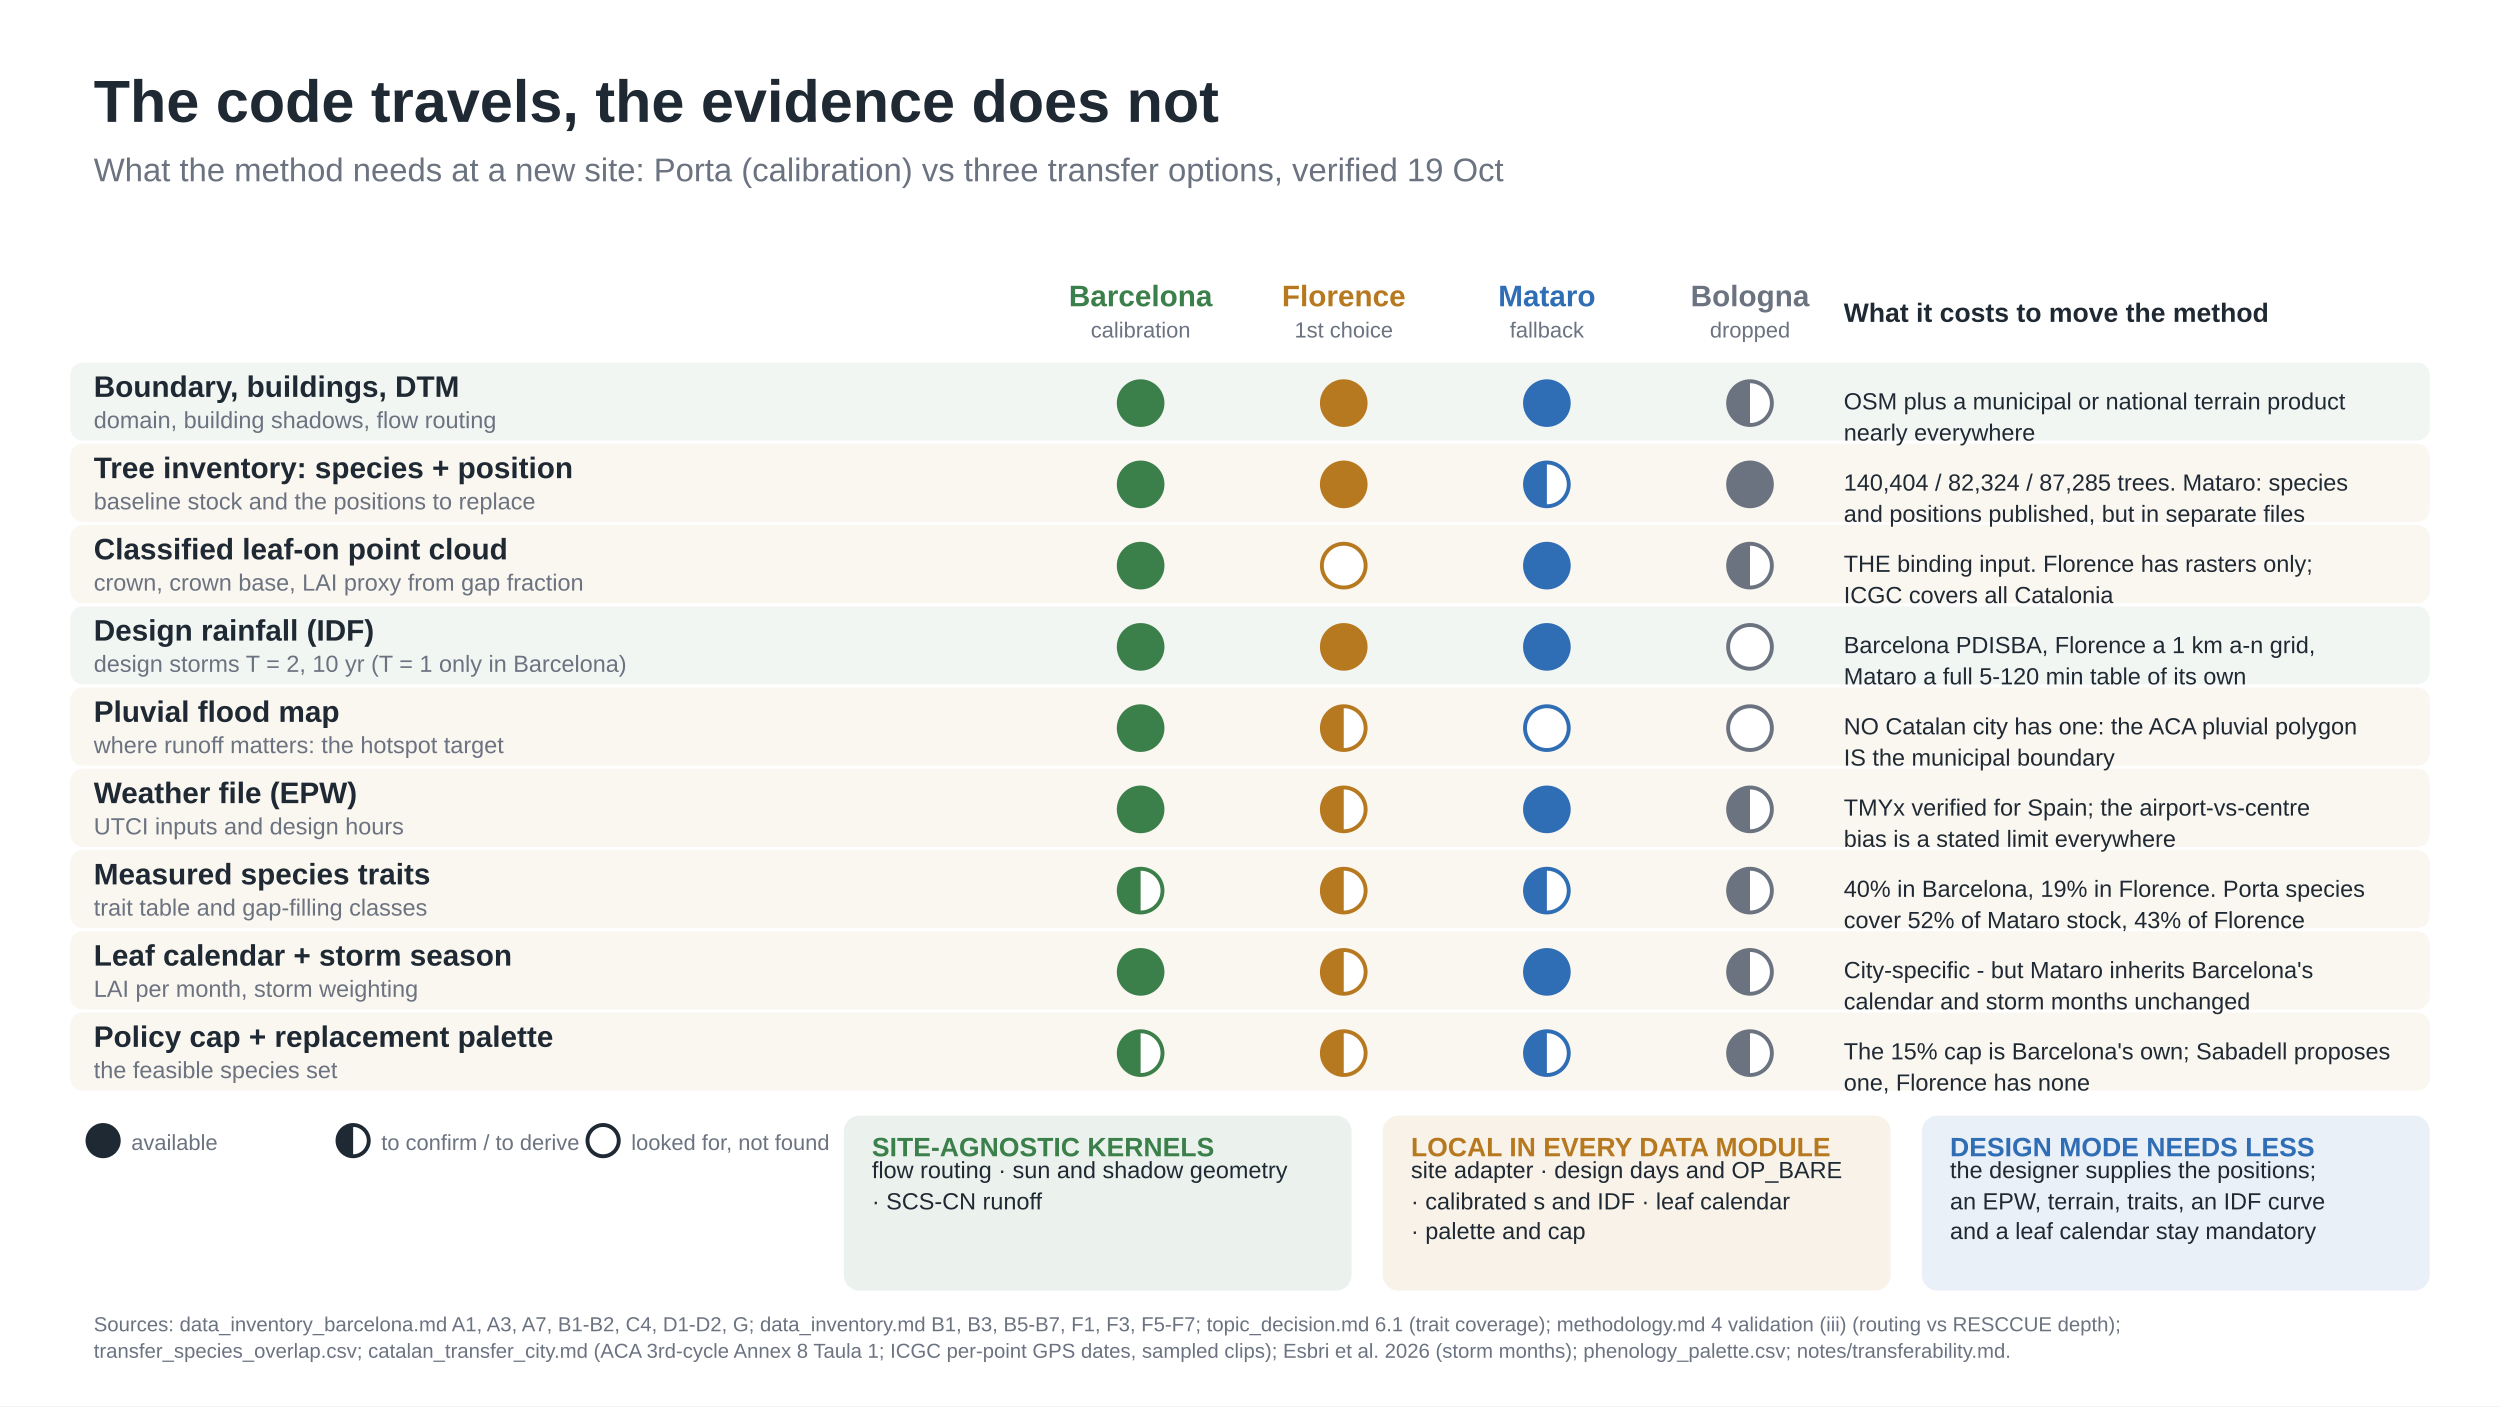
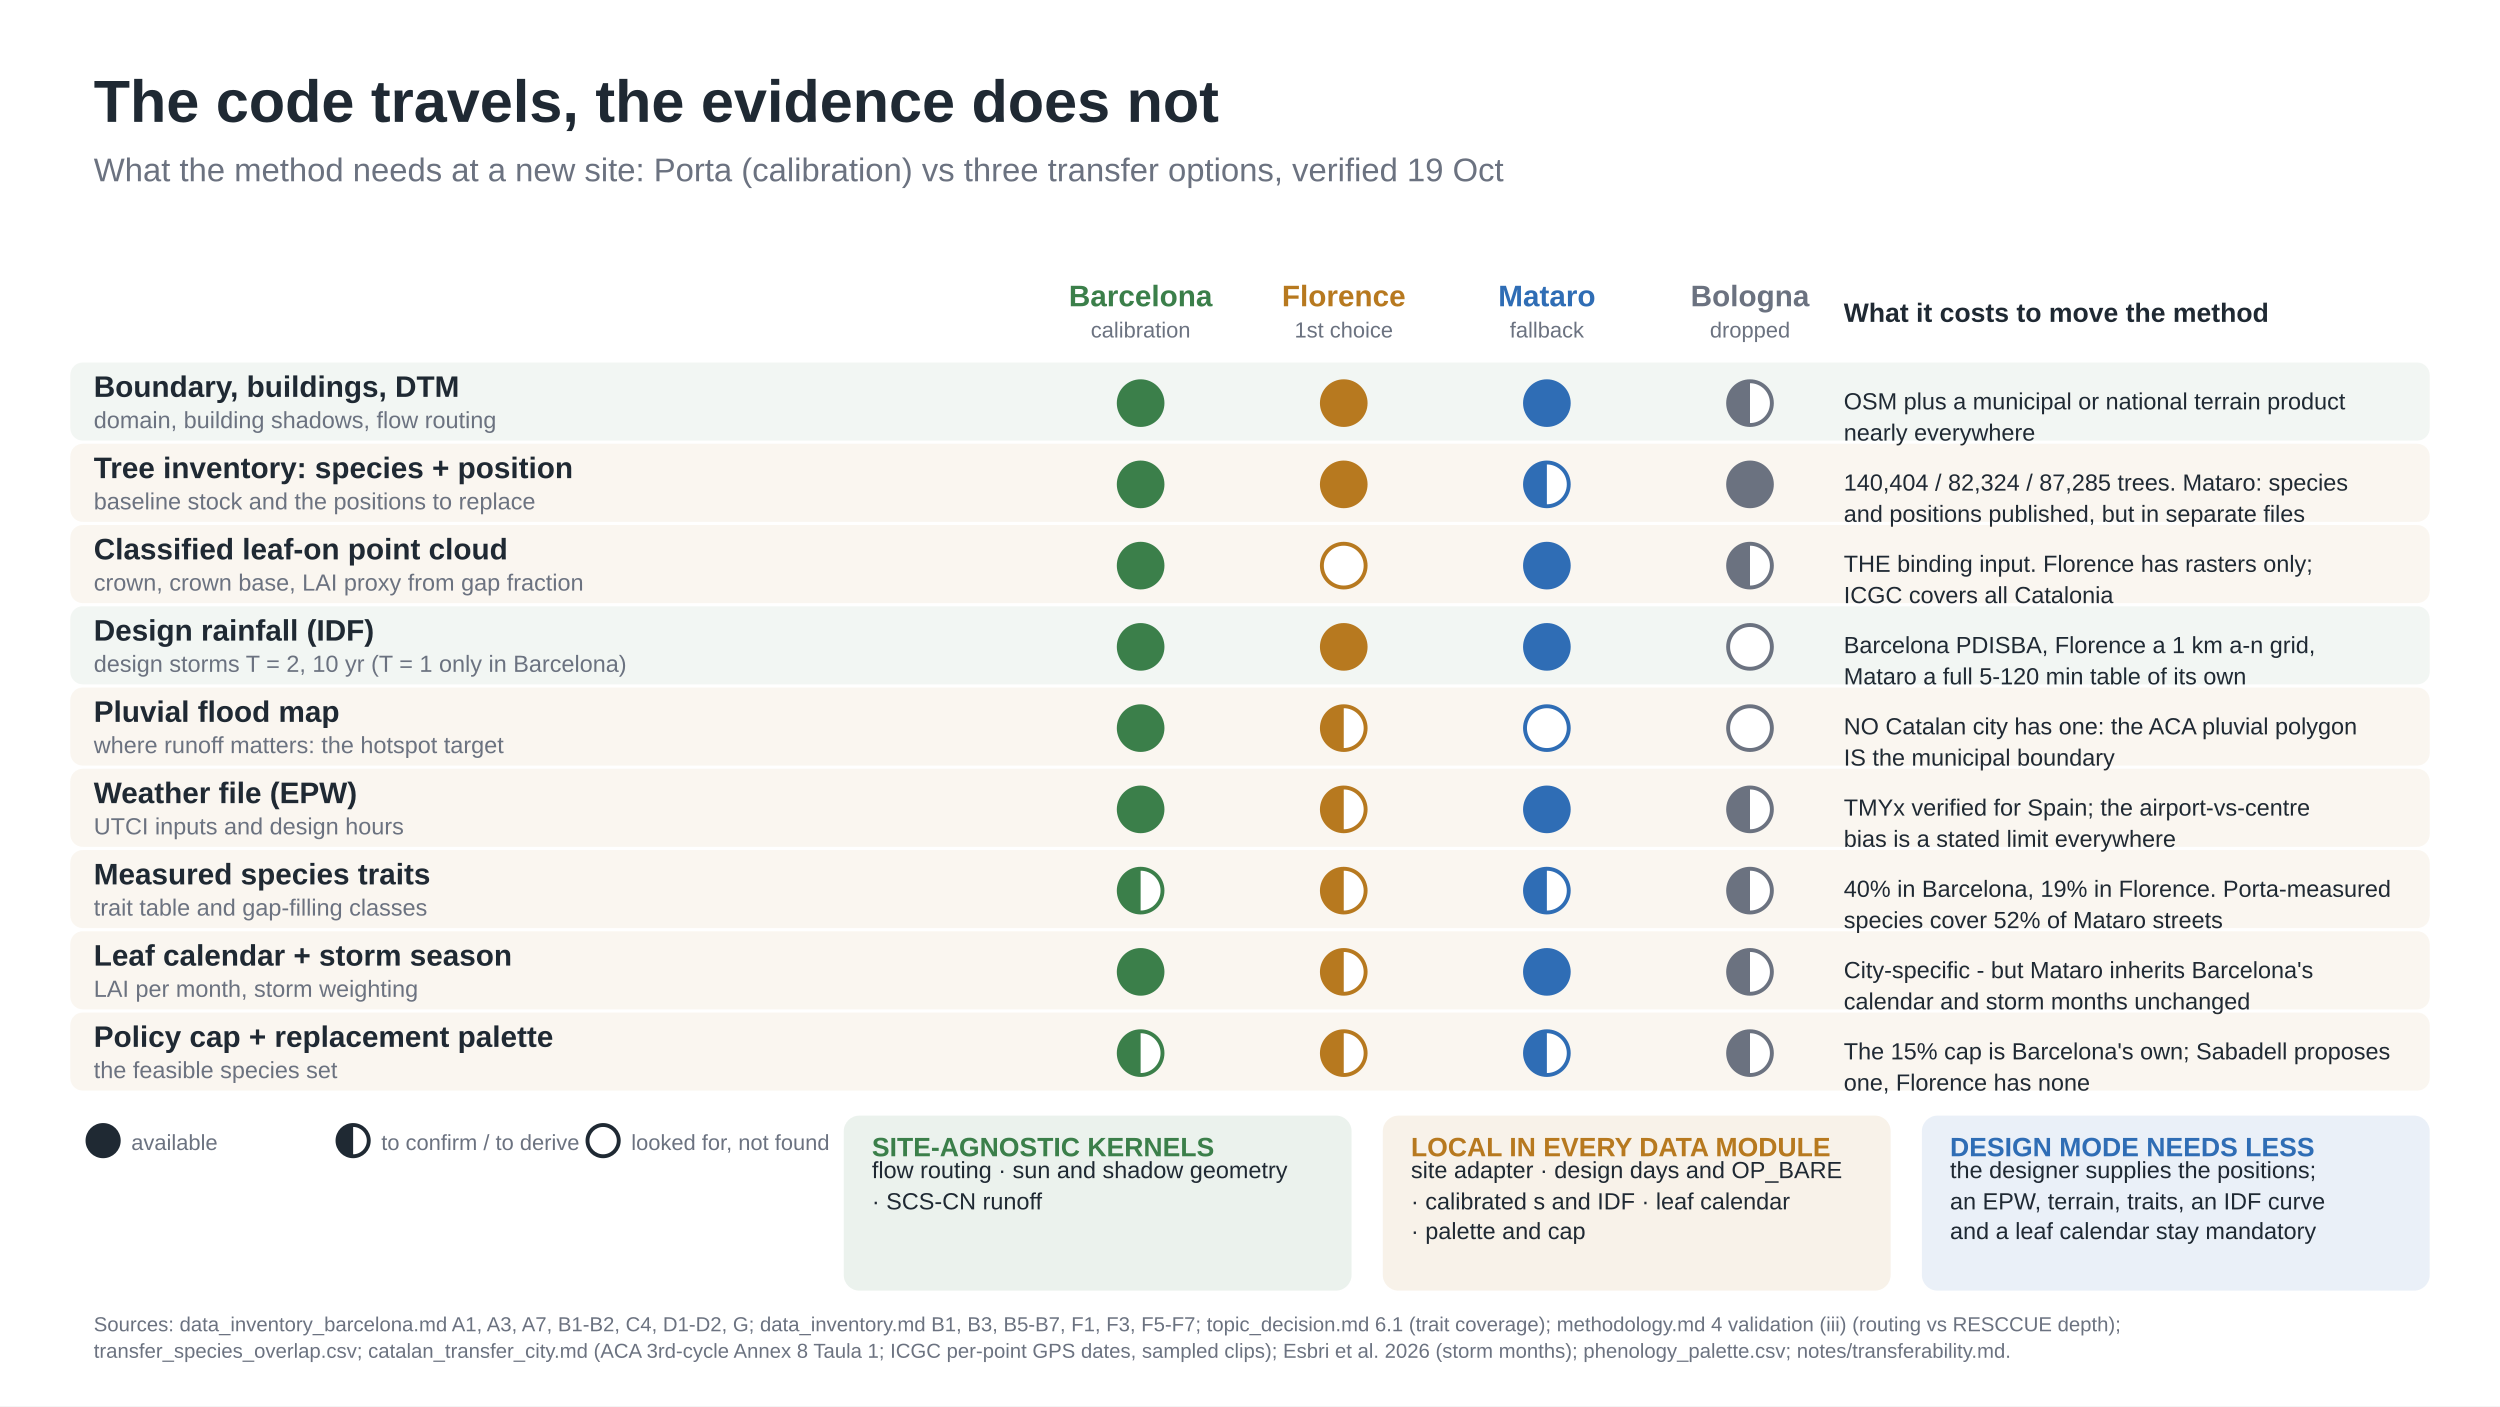
<svg xmlns="http://www.w3.org/2000/svg" width="1600" height="900" viewBox="0 0 1600 900" font-family="Arial, Helvetica, sans-serif">
  <defs>
    <marker id="arr" viewBox="0 0 10 10" refX="9" refY="5" markerWidth="7" markerHeight="7" orient="auto">
      <path d="M0,0 L10,5 L0,10 z" fill="#6B7280" />
    </marker>
  </defs>
  <rect width="1600" height="900" fill="#FFFFFF" />
  <text x="60" y="78" font-size="38" fill="#1F2933" font-weight="bold" text-anchor="start">The code travels, the evidence does not</text>
  <text x="60" y="116" font-size="21" fill="#6B7280" font-weight="normal" text-anchor="start">What the method needs at a new site: Porta (calibration) vs three transfer options, verified 19 Oct</text>
  <text x="730" y="196" font-size="19" fill="#3B7F4A" font-weight="bold" text-anchor="middle">Barcelona</text>
  <text x="730" y="216" font-size="14" fill="#6B7280" font-weight="normal" text-anchor="middle">calibration</text>
  <text x="860" y="196" font-size="19" fill="#B7791F" font-weight="bold" text-anchor="middle">Florence</text>
  <text x="860" y="216" font-size="14" fill="#6B7280" font-weight="normal" text-anchor="middle">1st choice</text>
  <text x="990" y="196" font-size="19" fill="#2F6DB5" font-weight="bold" text-anchor="middle">Mataro</text>
  <text x="990" y="216" font-size="14" fill="#6B7280" font-weight="normal" text-anchor="middle">fallback</text>
  <text x="1120" y="196" font-size="19" fill="#6B7280" font-weight="bold" text-anchor="middle">Bologna</text>
  <text x="1120" y="216" font-size="14" fill="#6B7280" font-weight="normal" text-anchor="middle">dropped</text>
  <text x="1180" y="206" font-size="17" fill="#1F2933" font-weight="bold" text-anchor="start">What it costs to move the method</text>
  <rect x="45" y="232" width="1510" height="50" rx="8" fill="#3B7F4A" fill-opacity="0.07" stroke="none" stroke-width="2" />
  <text x="60" y="254" font-size="19" fill="#1F2933" font-weight="bold" text-anchor="start">Boundary, buildings, DTM</text>
  <text x="60" y="274" font-size="15" fill="#6B7280" font-weight="normal" text-anchor="start">domain, building shadows, flow routing</text>
  <circle cx="730" cy="258" r="14" fill="#FFFFFF" stroke="#3B7F4A" stroke-width="2.5" />
  <circle cx="730" cy="258" r="14" fill="#3B7F4A" />
  <circle cx="860" cy="258" r="14" fill="#FFFFFF" stroke="#B7791F" stroke-width="2.5" />
  <circle cx="860" cy="258" r="14" fill="#B7791F" />
  <circle cx="990" cy="258" r="14" fill="#FFFFFF" stroke="#2F6DB5" stroke-width="2.5" />
  <circle cx="990" cy="258" r="14" fill="#2F6DB5" />
  <circle cx="1120" cy="258" r="14" fill="#FFFFFF" stroke="#6B7280" stroke-width="2.5" />
  <path d="M1120,244 A14,14 0 0,0 1120,272 Z" fill="#6B7280" />
  <text x="1180" y="262" font-size="15" fill="#1F2933" font-weight="normal" text-anchor="start">OSM plus a municipal or national terrain product</text>
  <text x="1180" y="282" font-size="15" fill="#1F2933" font-weight="normal" text-anchor="start">nearly everywhere</text>
  <rect x="45" y="284" width="1510" height="50" rx="8" fill="#B7791F" fill-opacity="0.07" stroke="none" stroke-width="2" />
  <text x="60" y="306" font-size="19" fill="#1F2933" font-weight="bold" text-anchor="start">Tree inventory: species + position</text>
  <text x="60" y="326" font-size="15" fill="#6B7280" font-weight="normal" text-anchor="start">baseline stock and the positions to replace</text>
  <circle cx="730" cy="310" r="14" fill="#FFFFFF" stroke="#3B7F4A" stroke-width="2.5" />
  <circle cx="730" cy="310" r="14" fill="#3B7F4A" />
  <circle cx="860" cy="310" r="14" fill="#FFFFFF" stroke="#B7791F" stroke-width="2.5" />
  <circle cx="860" cy="310" r="14" fill="#B7791F" />
  <circle cx="990" cy="310" r="14" fill="#FFFFFF" stroke="#2F6DB5" stroke-width="2.5" />
  <path d="M990,296 A14,14 0 0,0 990,324 Z" fill="#2F6DB5" />
  <circle cx="1120" cy="310" r="14" fill="#FFFFFF" stroke="#6B7280" stroke-width="2.5" />
  <circle cx="1120" cy="310" r="14" fill="#6B7280" />
  <text x="1180" y="314" font-size="15" fill="#1F2933" font-weight="normal" text-anchor="start">140,404 / 82,324 / 87,285 trees. Mataro: species</text>
  <text x="1180" y="334" font-size="15" fill="#1F2933" font-weight="normal" text-anchor="start">and positions published, but in separate files</text>
  <rect x="45" y="336" width="1510" height="50" rx="8" fill="#B7791F" fill-opacity="0.07" stroke="none" stroke-width="2" />
  <text x="60" y="358" font-size="19" fill="#1F2933" font-weight="bold" text-anchor="start">Classified leaf-on point cloud</text>
  <text x="60" y="378" font-size="15" fill="#6B7280" font-weight="normal" text-anchor="start">crown, crown base, LAI proxy from gap fraction</text>
  <circle cx="730" cy="362" r="14" fill="#FFFFFF" stroke="#3B7F4A" stroke-width="2.5" />
  <circle cx="730" cy="362" r="14" fill="#3B7F4A" />
  <circle cx="860" cy="362" r="14" fill="#FFFFFF" stroke="#B7791F" stroke-width="2.5" />
  <circle cx="990" cy="362" r="14" fill="#FFFFFF" stroke="#2F6DB5" stroke-width="2.5" />
  <circle cx="990" cy="362" r="14" fill="#2F6DB5" />
  <circle cx="1120" cy="362" r="14" fill="#FFFFFF" stroke="#6B7280" stroke-width="2.5" />
  <path d="M1120,348 A14,14 0 0,0 1120,376 Z" fill="#6B7280" />
  <text x="1180" y="366" font-size="15" fill="#1F2933" font-weight="normal" text-anchor="start">THE binding input. Florence has rasters only;</text>
  <text x="1180" y="386" font-size="15" fill="#1F2933" font-weight="normal" text-anchor="start">ICGC covers all Catalonia</text>
  <rect x="45" y="388" width="1510" height="50" rx="8" fill="#3B7F4A" fill-opacity="0.07" stroke="none" stroke-width="2" />
  <text x="60" y="410" font-size="19" fill="#1F2933" font-weight="bold" text-anchor="start">Design rainfall (IDF)</text>
  <text x="60" y="430" font-size="15" fill="#6B7280" font-weight="normal" text-anchor="start">design storms T = 2, 10 yr (T = 1 only in Barcelona)</text>
  <circle cx="730" cy="414" r="14" fill="#FFFFFF" stroke="#3B7F4A" stroke-width="2.5" />
  <circle cx="730" cy="414" r="14" fill="#3B7F4A" />
  <circle cx="860" cy="414" r="14" fill="#FFFFFF" stroke="#B7791F" stroke-width="2.5" />
  <circle cx="860" cy="414" r="14" fill="#B7791F" />
  <circle cx="990" cy="414" r="14" fill="#FFFFFF" stroke="#2F6DB5" stroke-width="2.5" />
  <circle cx="990" cy="414" r="14" fill="#2F6DB5" />
  <circle cx="1120" cy="414" r="14" fill="#FFFFFF" stroke="#6B7280" stroke-width="2.5" />
  <text x="1180" y="418" font-size="15" fill="#1F2933" font-weight="normal" text-anchor="start">Barcelona PDISBA, Florence a 1 km a-n grid,</text>
  <text x="1180" y="438" font-size="15" fill="#1F2933" font-weight="normal" text-anchor="start">Mataro a full 5-120 min table of its own</text>
  <rect x="45" y="440" width="1510" height="50" rx="8" fill="#B7791F" fill-opacity="0.07" stroke="none" stroke-width="2" />
  <text x="60" y="462" font-size="19" fill="#1F2933" font-weight="bold" text-anchor="start">Pluvial flood map</text>
  <text x="60" y="482" font-size="15" fill="#6B7280" font-weight="normal" text-anchor="start">where runoff matters: the hotspot target</text>
  <circle cx="730" cy="466" r="14" fill="#FFFFFF" stroke="#3B7F4A" stroke-width="2.5" />
  <circle cx="730" cy="466" r="14" fill="#3B7F4A" />
  <circle cx="860" cy="466" r="14" fill="#FFFFFF" stroke="#B7791F" stroke-width="2.5" />
  <path d="M860,452 A14,14 0 0,0 860,480 Z" fill="#B7791F" />
  <circle cx="990" cy="466" r="14" fill="#FFFFFF" stroke="#2F6DB5" stroke-width="2.5" />
  <circle cx="1120" cy="466" r="14" fill="#FFFFFF" stroke="#6B7280" stroke-width="2.5" />
  <text x="1180" y="470" font-size="15" fill="#1F2933" font-weight="normal" text-anchor="start">NO Catalan city has one: the ACA pluvial polygon</text>
  <text x="1180" y="490" font-size="15" fill="#1F2933" font-weight="normal" text-anchor="start">IS the municipal boundary</text>
  <rect x="45" y="492" width="1510" height="50" rx="8" fill="#B7791F" fill-opacity="0.07" stroke="none" stroke-width="2" />
  <text x="60" y="514" font-size="19" fill="#1F2933" font-weight="bold" text-anchor="start">Weather file (EPW)</text>
  <text x="60" y="534" font-size="15" fill="#6B7280" font-weight="normal" text-anchor="start">UTCI inputs and design hours</text>
  <circle cx="730" cy="518" r="14" fill="#FFFFFF" stroke="#3B7F4A" stroke-width="2.5" />
  <circle cx="730" cy="518" r="14" fill="#3B7F4A" />
  <circle cx="860" cy="518" r="14" fill="#FFFFFF" stroke="#B7791F" stroke-width="2.5" />
  <path d="M860,504 A14,14 0 0,0 860,532 Z" fill="#B7791F" />
  <circle cx="990" cy="518" r="14" fill="#FFFFFF" stroke="#2F6DB5" stroke-width="2.5" />
  <circle cx="990" cy="518" r="14" fill="#2F6DB5" />
  <circle cx="1120" cy="518" r="14" fill="#FFFFFF" stroke="#6B7280" stroke-width="2.5" />
  <path d="M1120,504 A14,14 0 0,0 1120,532 Z" fill="#6B7280" />
  <text x="1180" y="522" font-size="15" fill="#1F2933" font-weight="normal" text-anchor="start">TMYx verified for Spain; the airport-vs-centre</text>
  <text x="1180" y="542" font-size="15" fill="#1F2933" font-weight="normal" text-anchor="start">bias is a stated limit everywhere</text>
  <rect x="45" y="544" width="1510" height="50" rx="8" fill="#B7791F" fill-opacity="0.07" stroke="none" stroke-width="2" />
  <text x="60" y="566" font-size="19" fill="#1F2933" font-weight="bold" text-anchor="start">Measured species traits</text>
  <text x="60" y="586" font-size="15" fill="#6B7280" font-weight="normal" text-anchor="start">trait table and gap-filling classes</text>
  <circle cx="730" cy="570" r="14" fill="#FFFFFF" stroke="#3B7F4A" stroke-width="2.5" />
  <path d="M730,556 A14,14 0 0,0 730,584 Z" fill="#3B7F4A" />
  <circle cx="860" cy="570" r="14" fill="#FFFFFF" stroke="#B7791F" stroke-width="2.5" />
  <path d="M860,556 A14,14 0 0,0 860,584 Z" fill="#B7791F" />
  <circle cx="990" cy="570" r="14" fill="#FFFFFF" stroke="#2F6DB5" stroke-width="2.5" />
  <path d="M990,556 A14,14 0 0,0 990,584 Z" fill="#2F6DB5" />
  <circle cx="1120" cy="570" r="14" fill="#FFFFFF" stroke="#6B7280" stroke-width="2.5" />
  <path d="M1120,556 A14,14 0 0,0 1120,584 Z" fill="#6B7280" />
-   <text x="1180" y="574" font-size="15" fill="#1F2933" font-weight="normal" text-anchor="start">40% in Barcelona, 19% in Florence. Porta species</text>
-   <text x="1180" y="594" font-size="15" fill="#1F2933" font-weight="normal" text-anchor="start">cover 52% of Mataro stock, 43% of Florence</text>
+   <text x="1180" y="574" font-size="15" fill="#1F2933" font-weight="normal" text-anchor="start">40% in Barcelona, 19% in Florence. Porta-measured</text>
+   <text x="1180" y="594" font-size="15" fill="#1F2933" font-weight="normal" text-anchor="start">species cover 52% of Mataro streets</text>
  <rect x="45" y="596" width="1510" height="50" rx="8" fill="#B7791F" fill-opacity="0.07" stroke="none" stroke-width="2" />
  <text x="60" y="618" font-size="19" fill="#1F2933" font-weight="bold" text-anchor="start">Leaf calendar + storm season</text>
  <text x="60" y="638" font-size="15" fill="#6B7280" font-weight="normal" text-anchor="start">LAI per month, storm weighting</text>
  <circle cx="730" cy="622" r="14" fill="#FFFFFF" stroke="#3B7F4A" stroke-width="2.5" />
  <circle cx="730" cy="622" r="14" fill="#3B7F4A" />
  <circle cx="860" cy="622" r="14" fill="#FFFFFF" stroke="#B7791F" stroke-width="2.5" />
  <path d="M860,608 A14,14 0 0,0 860,636 Z" fill="#B7791F" />
  <circle cx="990" cy="622" r="14" fill="#FFFFFF" stroke="#2F6DB5" stroke-width="2.5" />
  <circle cx="990" cy="622" r="14" fill="#2F6DB5" />
  <circle cx="1120" cy="622" r="14" fill="#FFFFFF" stroke="#6B7280" stroke-width="2.5" />
  <path d="M1120,608 A14,14 0 0,0 1120,636 Z" fill="#6B7280" />
  <text x="1180" y="626" font-size="15" fill="#1F2933" font-weight="normal" text-anchor="start">City-specific - but Mataro inherits Barcelona's</text>
  <text x="1180" y="646" font-size="15" fill="#1F2933" font-weight="normal" text-anchor="start">calendar and storm months unchanged</text>
  <rect x="45" y="648" width="1510" height="50" rx="8" fill="#B7791F" fill-opacity="0.07" stroke="none" stroke-width="2" />
  <text x="60" y="670" font-size="19" fill="#1F2933" font-weight="bold" text-anchor="start">Policy cap + replacement palette</text>
  <text x="60" y="690" font-size="15" fill="#6B7280" font-weight="normal" text-anchor="start">the feasible species set</text>
  <circle cx="730" cy="674" r="14" fill="#FFFFFF" stroke="#3B7F4A" stroke-width="2.5" />
  <path d="M730,660 A14,14 0 0,0 730,688 Z" fill="#3B7F4A" />
  <circle cx="860" cy="674" r="14" fill="#FFFFFF" stroke="#B7791F" stroke-width="2.5" />
  <path d="M860,660 A14,14 0 0,0 860,688 Z" fill="#B7791F" />
  <circle cx="990" cy="674" r="14" fill="#FFFFFF" stroke="#2F6DB5" stroke-width="2.5" />
  <path d="M990,660 A14,14 0 0,0 990,688 Z" fill="#2F6DB5" />
  <circle cx="1120" cy="674" r="14" fill="#FFFFFF" stroke="#6B7280" stroke-width="2.5" />
  <path d="M1120,660 A14,14 0 0,0 1120,688 Z" fill="#6B7280" />
  <text x="1180" y="678" font-size="15" fill="#1F2933" font-weight="normal" text-anchor="start">The 15% cap is Barcelona's own; Sabadell proposes</text>
  <text x="1180" y="698" font-size="15" fill="#1F2933" font-weight="normal" text-anchor="start">one, Florence has none</text>
  <circle cx="66" cy="730" r="10" fill="#FFFFFF" stroke="#1F2933" stroke-width="2.5" />
  <circle cx="66" cy="730" r="10" fill="#1F2933" />
  <text x="84" y="736" font-size="14" fill="#6B7280" font-weight="normal" text-anchor="start">available</text>
  <circle cx="226" cy="730" r="10" fill="#FFFFFF" stroke="#1F2933" stroke-width="2.5" />
  <path d="M226,720 A10,10 0 0,0 226,740 Z" fill="#1F2933" />
  <text x="244" y="736" font-size="14" fill="#6B7280" font-weight="normal" text-anchor="start">to confirm / to derive</text>
  <circle cx="386" cy="730" r="10" fill="#FFFFFF" stroke="#1F2933" stroke-width="2.5" />
  <text x="404" y="736" font-size="14" fill="#6B7280" font-weight="normal" text-anchor="start">looked for, not found</text>
  <rect x="540" y="714" width="325" height="112" rx="10" fill="#3B7F4A" fill-opacity="0.1" stroke="none" stroke-width="2" />
  <text x="558" y="740" font-size="17" fill="#3B7F4A" font-weight="bold" text-anchor="start">SITE-AGNOSTIC KERNELS</text>
  <text x="558" y="754" font-size="15" fill="#1F2933" font-weight="normal" text-anchor="start">flow routing · sun and shadow geometry</text>
  <text x="558" y="774" font-size="15" fill="#1F2933" font-weight="normal" text-anchor="start">· SCS-CN runoff</text>
  <rect x="885" y="714" width="325" height="112" rx="10" fill="#B7791F" fill-opacity="0.1" stroke="none" stroke-width="2" />
  <text x="903" y="740" font-size="17" fill="#B7791F" font-weight="bold" text-anchor="start">LOCAL IN EVERY DATA MODULE</text>
  <text x="903" y="754" font-size="15" fill="#1F2933" font-weight="normal" text-anchor="start">site adapter · design days and OP_BARE</text>
  <text x="903" y="774" font-size="15" fill="#1F2933" font-weight="normal" text-anchor="start">· calibrated s and IDF · leaf calendar</text>
  <text x="903" y="793" font-size="15" fill="#1F2933" font-weight="normal" text-anchor="start">· palette and cap</text>
  <rect x="1230" y="714" width="325" height="112" rx="10" fill="#2F6DB5" fill-opacity="0.1" stroke="none" stroke-width="2" />
  <text x="1248" y="740" font-size="17" fill="#2F6DB5" font-weight="bold" text-anchor="start">DESIGN MODE NEEDS LESS</text>
  <text x="1248" y="754" font-size="15" fill="#1F2933" font-weight="normal" text-anchor="start">the designer supplies the positions;</text>
  <text x="1248" y="774" font-size="15" fill="#1F2933" font-weight="normal" text-anchor="start">an EPW, terrain, traits, an IDF curve</text>
  <text x="1248" y="793" font-size="15" fill="#1F2933" font-weight="normal" text-anchor="start">and a leaf calendar stay mandatory</text>
  <text x="60" y="852" font-size="13" fill="#6B7280" font-weight="normal" text-anchor="start">Sources: data_inventory_barcelona.md A1, A3, A7, B1-B2, C4, D1-D2, G; data_inventory.md B1, B3, B5-B7, F1, F3, F5-F7; topic_decision.md 6.1 (trait coverage); methodology.md 4 validation (iii) (routing vs RESCCUE depth);</text>
  <text x="60" y="869" font-size="13" fill="#6B7280" font-weight="normal" text-anchor="start">transfer_species_overlap.csv; catalan_transfer_city.md (ACA 3rd-cycle Annex 8 Taula 1; ICGC per-point GPS dates, sampled clips); Esbri et al. 2026 (storm months); phenology_palette.csv; notes/transferability.md.</text>
</svg>
